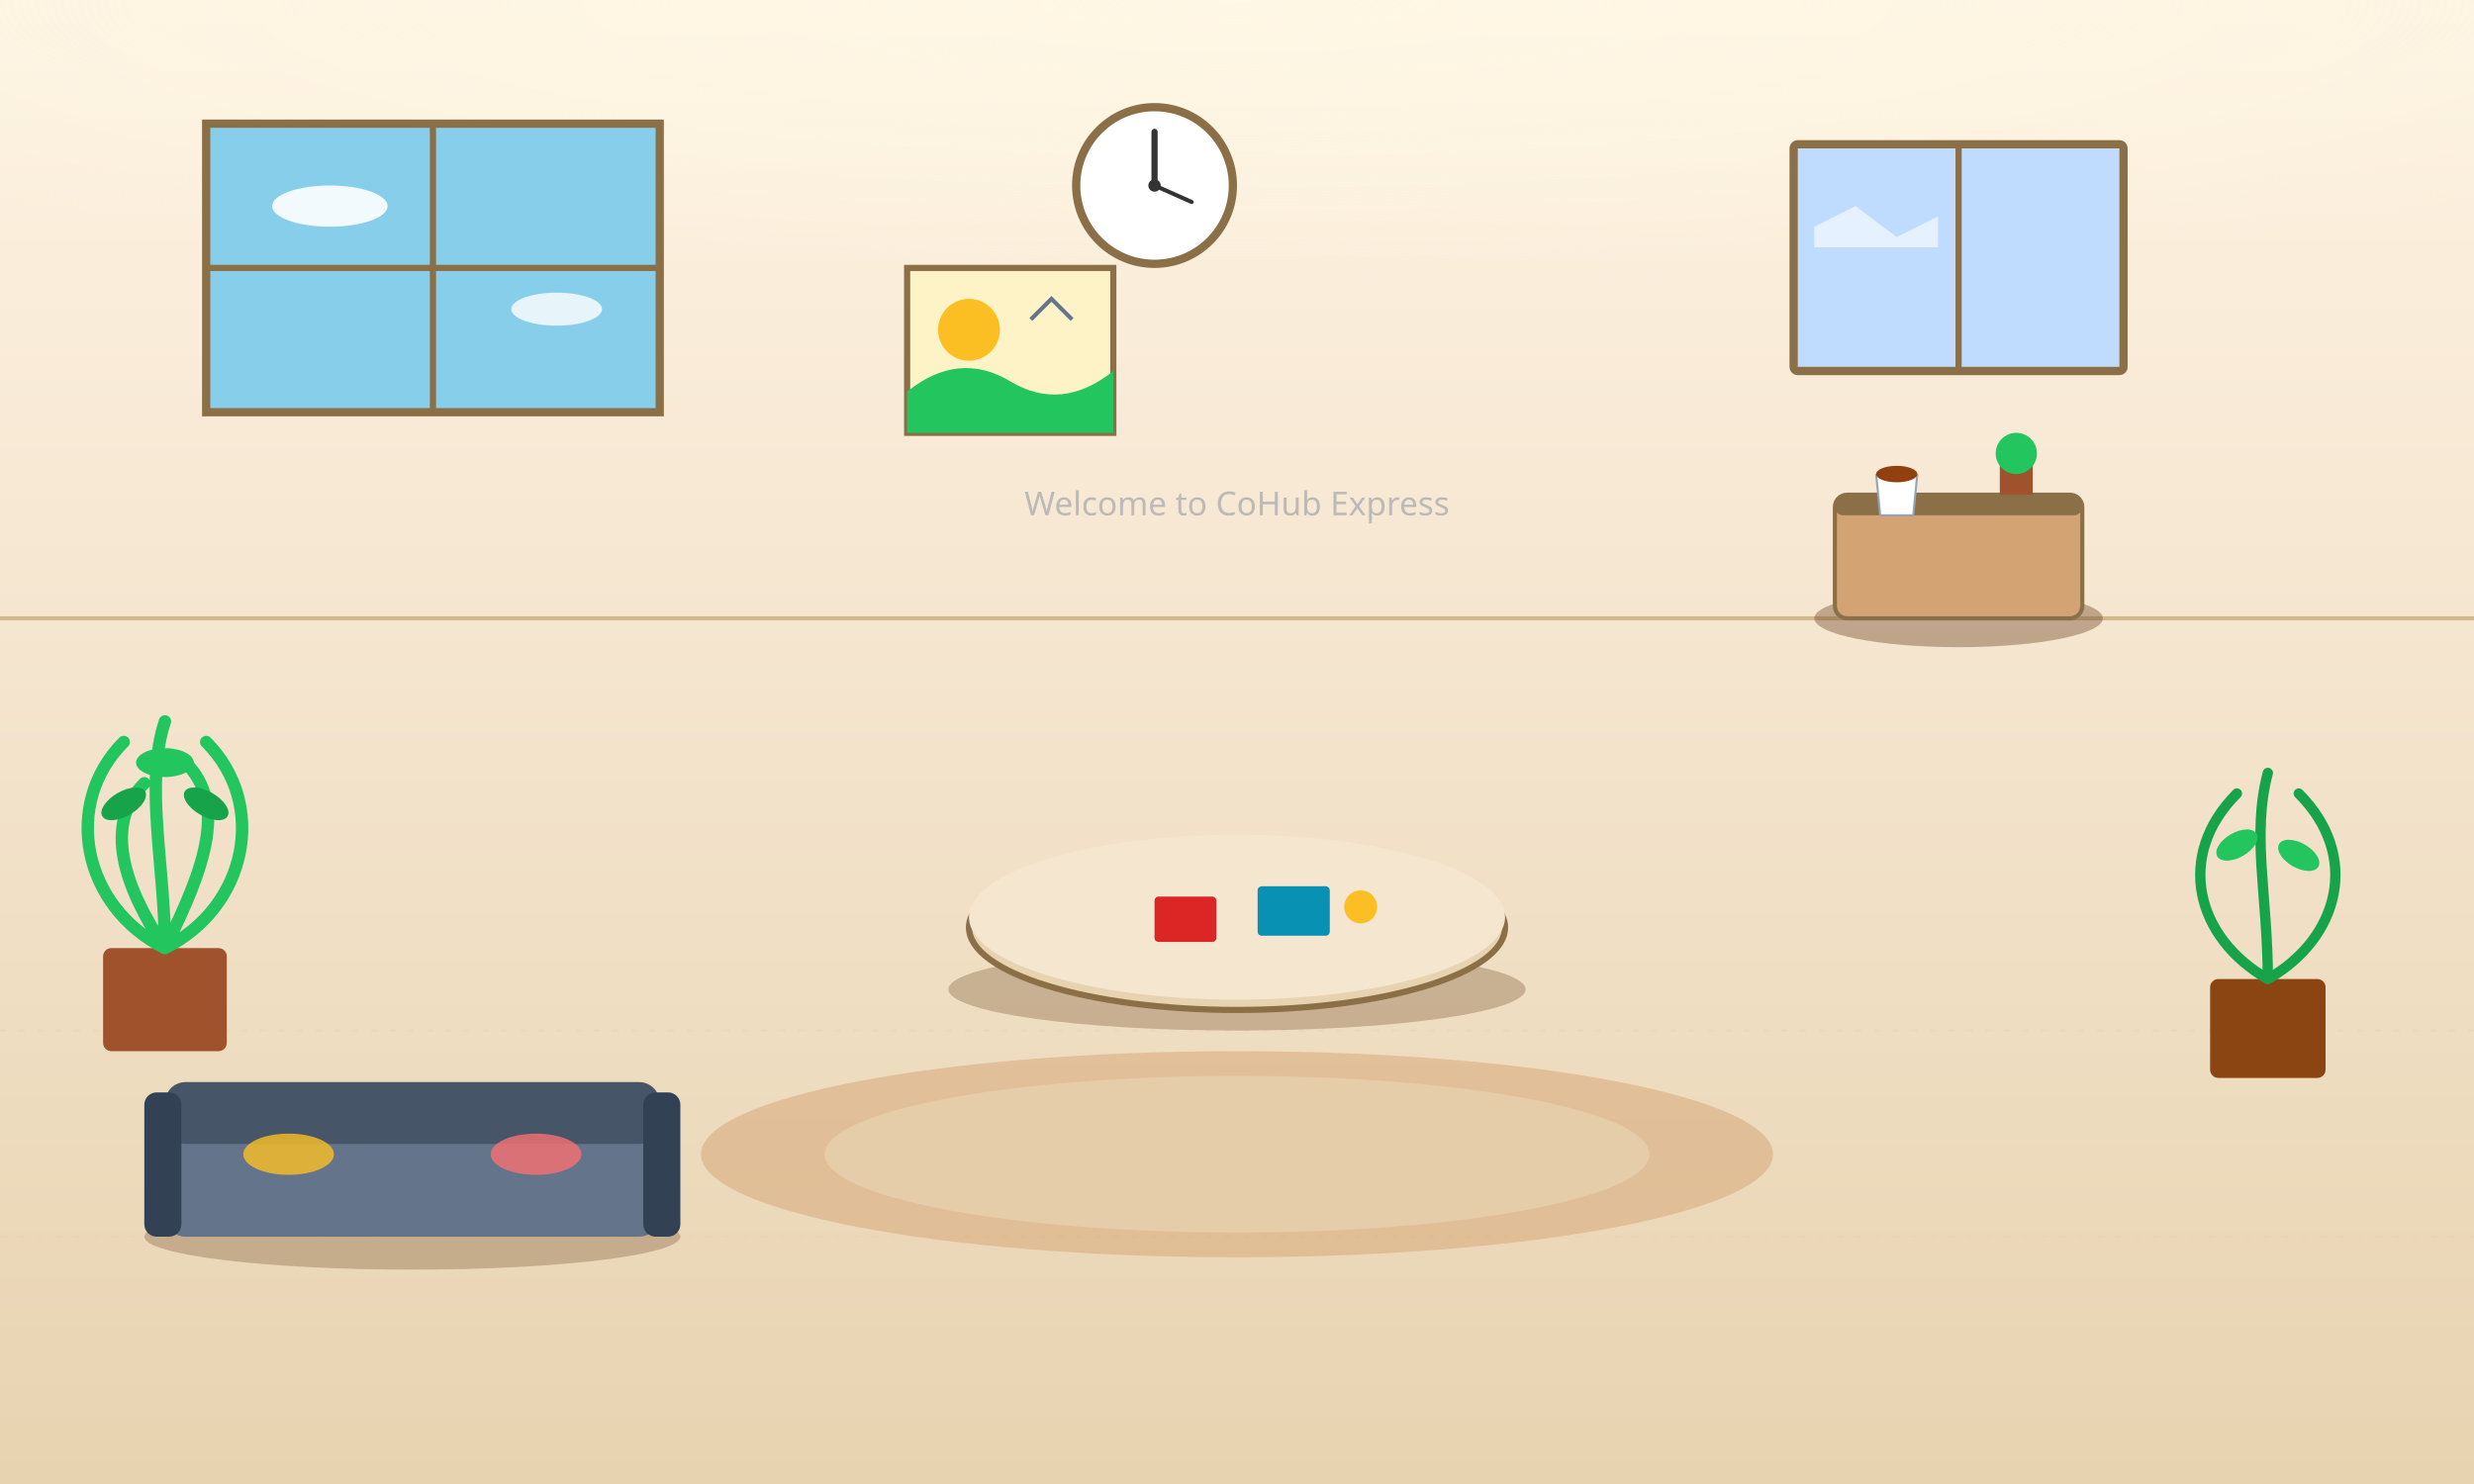
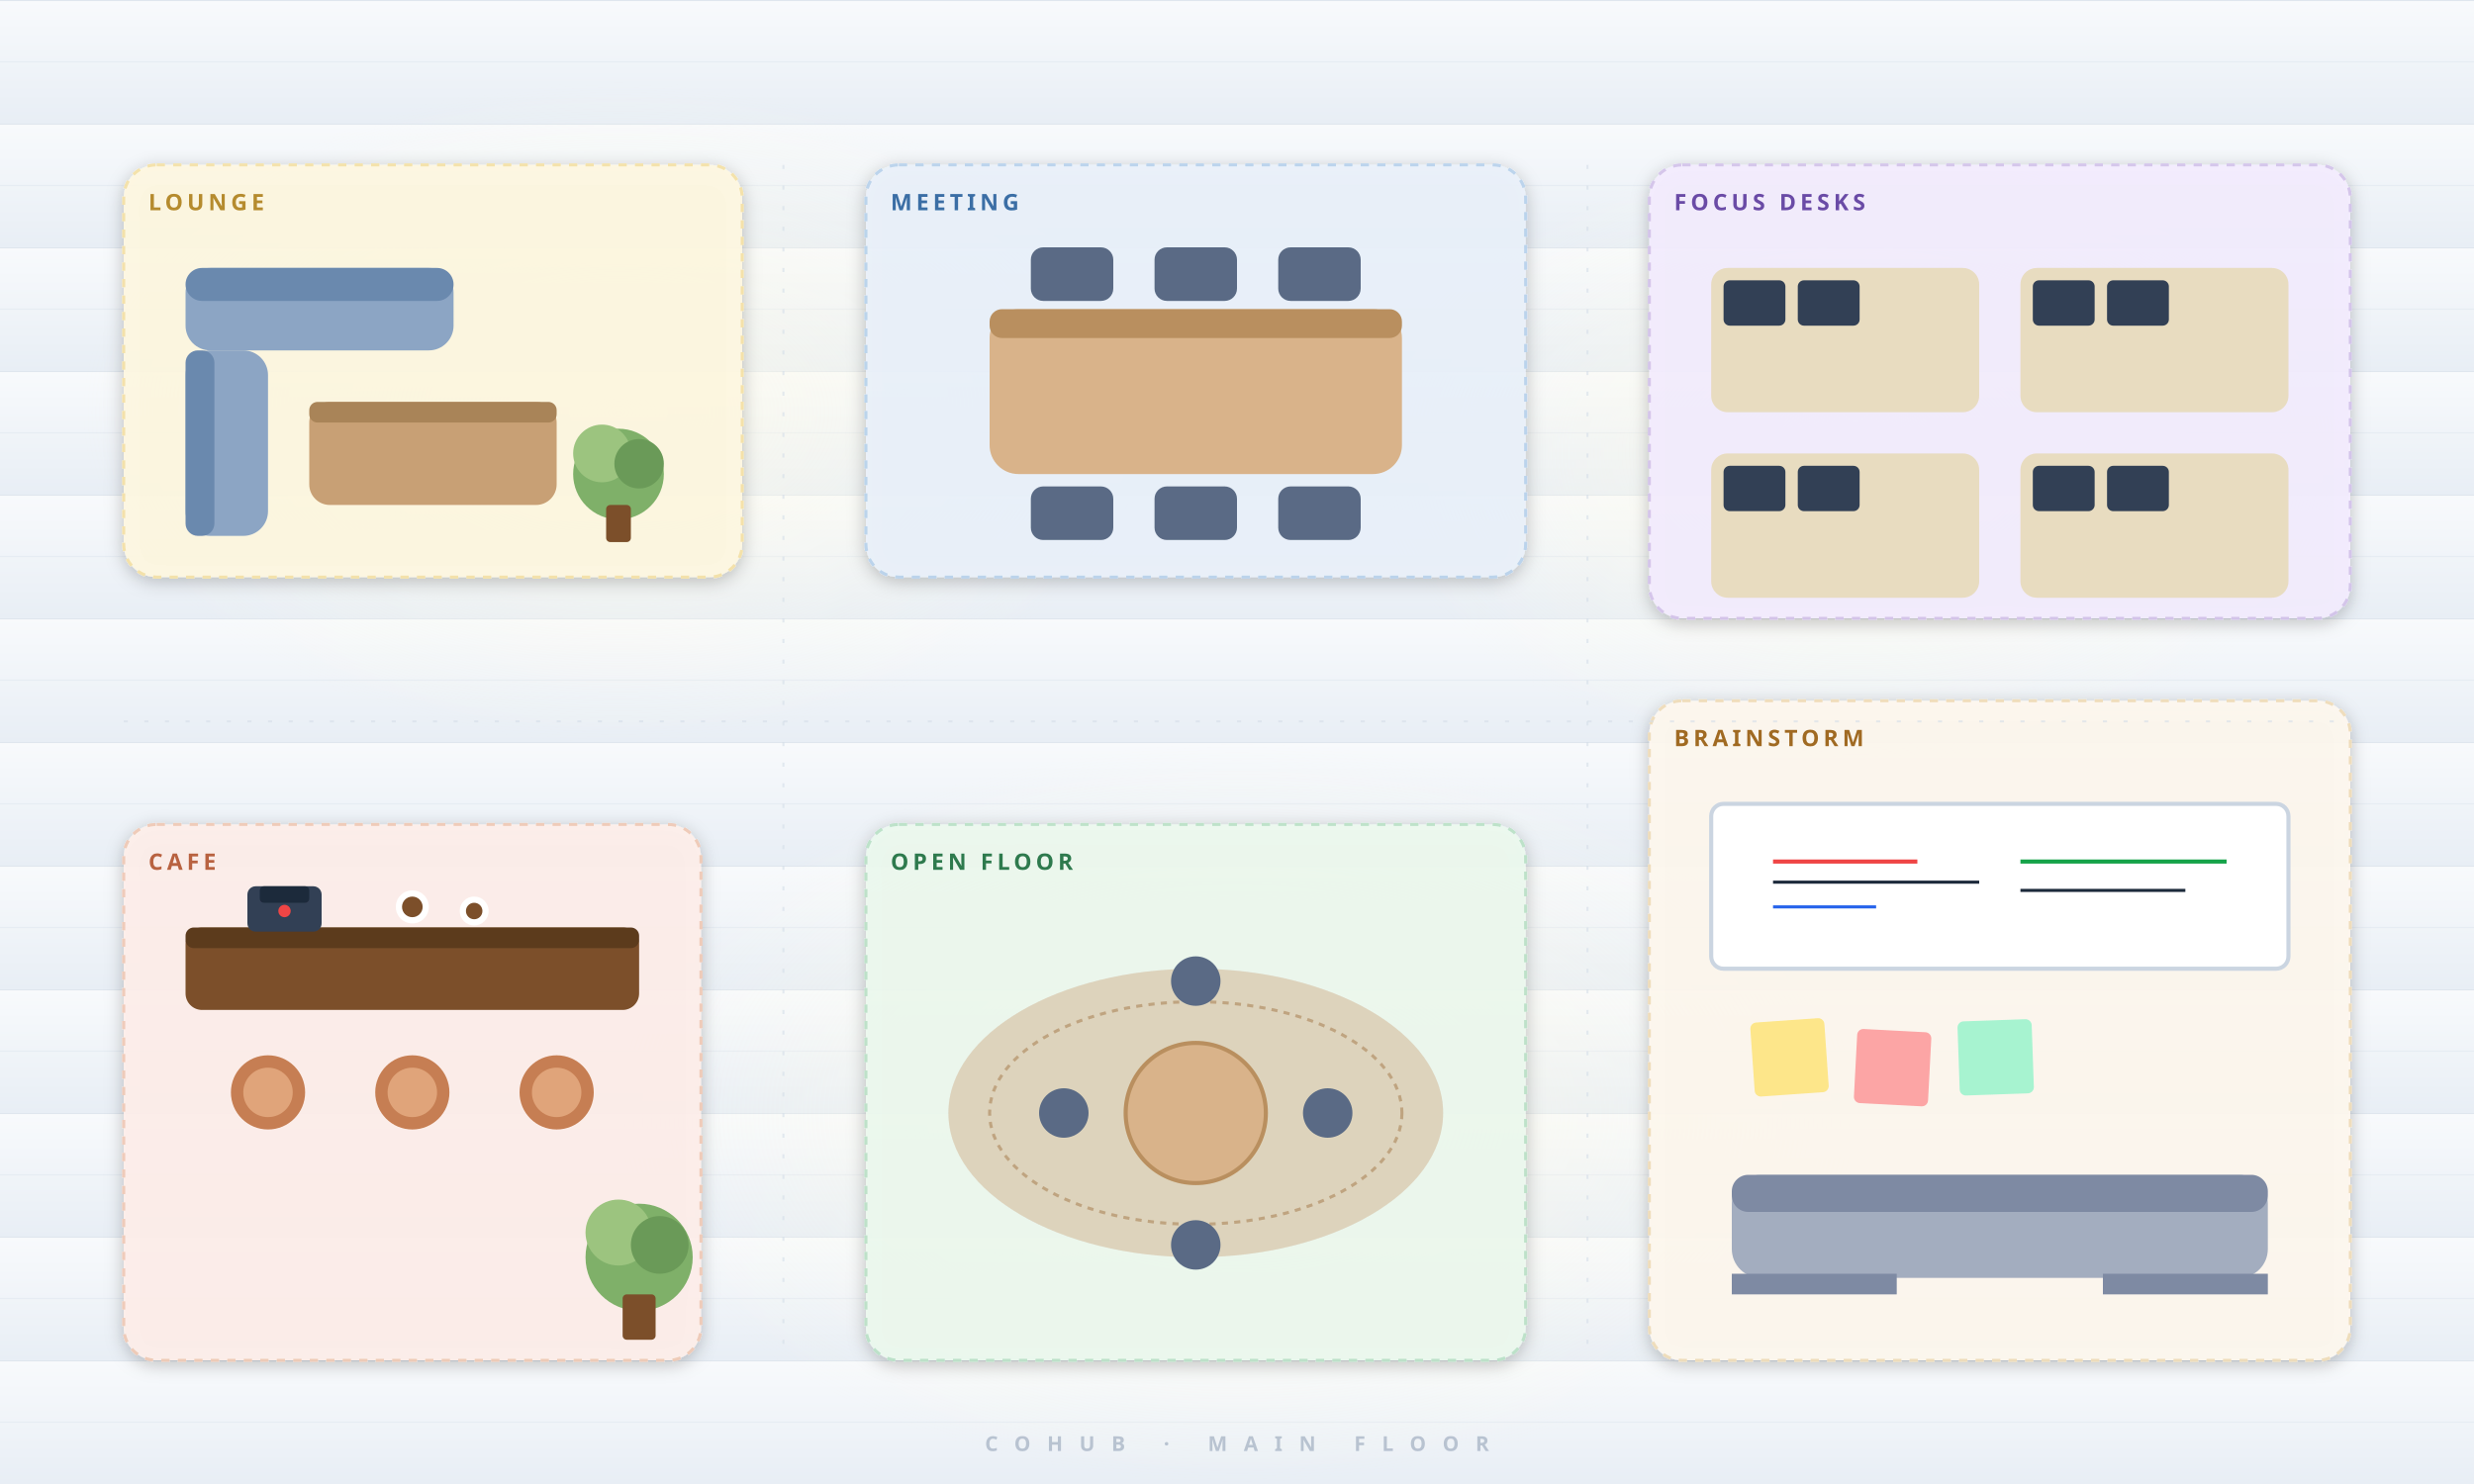
<svg xmlns="http://www.w3.org/2000/svg" viewBox="0 0 1200 720" preserveAspectRatio="xMidYMid slice">
  <defs>
    <linearGradient id="floor" x1="0" y1="0" x2="0" y2="1">
-       <stop offset="0" stop-color="#f5e6d0" />
-       <stop offset="1" stop-color="#e8d3b0" />
+       <stop offset="0" stop-color="#f8fafc" />
+       <stop offset="1" stop-color="#e8eef5" />
    </linearGradient>
-     <linearGradient id="wall" x1="0" y1="0" x2="0" y2="1">
-       <stop offset="0" stop-color="#fef3e2" />
-       <stop offset="1" stop-color="#f5e6d0" />
-     </linearGradient>
-     <radialGradient id="light" cx="0.5" cy="0" r="0.7">
-       <stop offset="0" stop-color="#fff9e6" stop-opacity="0.8" />
-       <stop offset="1" stop-color="#fff9e6" stop-opacity="0" />
+     <pattern id="plank" width="60" height="60" patternUnits="userSpaceOnUse">
+       <rect width="60" height="60" fill="url(#floor)" />
+       <line x1="0" y1="0" x2="60" y2="0" stroke="#dfe6ee" stroke-width="1" />
+       <line x1="0" y1="30" x2="60" y2="30" stroke="#e6ecf3" stroke-width="0.6" />
+     </pattern>
+     <radialGradient id="lightspot" cx="0.5" cy="0.5" r="0.5">
+       <stop offset="0" stop-color="#fffbe6" stop-opacity="0.55" />
+       <stop offset="1" stop-color="#fffbe6" stop-opacity="0" />
    </radialGradient>
+     <filter id="softShadow" x="-10%" y="-10%" width="120%" height="120%">
+       <feGaussianBlur in="SourceAlpha" stdDeviation="4" />
+       <feOffset dx="0" dy="2" result="offsetblur" />
+       <feComponentTransfer>
+         <feFuncA type="linear" slope="0.25" />
+       </feComponentTransfer>
+       <feMerge>
+         <feMergeNode />
+         <feMergeNode in="SourceGraphic" />
+       </feMerge>
+     </filter>
  </defs>
-   <rect x="0" y="0" width="1200" height="300" fill="url(#wall)" />
-   <rect x="0" y="300" width="1200" height="420" fill="url(#floor)" />
-   <rect x="0" y="0" width="1200" height="200" fill="url(#light)" />
-   <path d="M 0 300 L 1200 300" stroke="#d4b989" stroke-width="2" />
-   <path d="M 0 500 L 1200 500 M 0 600 L 1200 600 M 0 680 L 1200 680" stroke="#e8d3b0" stroke-width="1" stroke-dasharray="3,6" opacity="0.5" />
-   <g transform="translate(100,60)">
-     <rect width="220" height="140" fill="#87ceeb" stroke="#8b6f47" stroke-width="4" />
-     <line x1="110" y1="0" x2="110" y2="140" stroke="#8b6f47" stroke-width="3" />
-     <line x1="0" y1="70" x2="220" y2="70" stroke="#8b6f47" stroke-width="3" />
-     <ellipse cx="60" cy="40" rx="28" ry="10" fill="#fff" opacity="0.9" />
-     <ellipse cx="170" cy="90" rx="22" ry="8" fill="#fff" opacity="0.8" />
+   <rect width="1200" height="720" fill="url(#plank)" />
+   <ellipse cx="300" cy="200" rx="260" ry="160" fill="url(#lightspot)" />
+   <ellipse cx="900" cy="220" rx="240" ry="150" fill="url(#lightspot)" />
+   <ellipse cx="600" cy="540" rx="300" ry="180" fill="url(#lightspot)" />
+   <g transform="translate(60,80)" filter="url(#softShadow)">
+     <rect x="0" y="0" width="300" height="200" rx="16" fill="#fff8e1" stroke="#f5e1a4" stroke-width="1.5" stroke-dasharray="4,4" opacity="0.9" />
+     <text x="12" y="22" font-family="sans-serif" font-size="11" fill="#b58b2e" font-weight="700" letter-spacing="2">LOUNGE</text>
+     <rect x="30" y="50" width="130" height="40" rx="12" fill="#8ca5c4" />
+     <rect x="30" y="50" width="130" height="16" rx="8" fill="#6b89ae" />
+     <rect x="30" y="90" width="40" height="90" rx="12" fill="#8ca5c4" />
+     <rect x="30" y="90" width="14" height="90" rx="6" fill="#6b89ae" />
+     <rect x="90" y="115" width="120" height="50" rx="10" fill="#c8a074" />
+     <rect x="90" y="115" width="120" height="10" rx="4" fill="#a98458" />
+     <circle cx="240" cy="150" r="22" fill="#7fb069" />
+     <circle cx="232" cy="140" r="14" fill="#9cc47f" />
+     <circle cx="250" cy="145" r="12" fill="#6a9a58" />
+     <rect x="234" y="165" width="12" height="18" rx="2" fill="#7b4f2a" />
  </g>
-   <g transform="translate(560,90)">
-     <circle r="38" fill="#fff" stroke="#8b6f47" stroke-width="4" />
-     <line x1="0" y1="0" x2="0" y2="-26" stroke="#333" stroke-width="3" stroke-linecap="round" />
-     <line x1="0" y1="0" x2="18" y2="8" stroke="#333" stroke-width="2" stroke-linecap="round" />
-     <circle r="3" fill="#333" />
+   <g transform="translate(420,80)" filter="url(#softShadow)">
+     <rect x="0" y="0" width="320" height="200" rx="16" fill="#eaf2fb" stroke="#b8d1ec" stroke-width="1.5" stroke-dasharray="4,4" opacity="0.9" />
+     <text x="12" y="22" font-family="sans-serif" font-size="11" fill="#3a6ea5" font-weight="700" letter-spacing="2">MEETING</text>
+     <rect x="60" y="70" width="200" height="80" rx="14" fill="#d9b38a" />
+     <rect x="60" y="70" width="200" height="14" rx="6" fill="#b98f5e" />
+     <rect x="80" y="40" width="40" height="26" rx="6" fill="#5a6b85" />
+     <rect x="140" y="40" width="40" height="26" rx="6" fill="#5a6b85" />
+     <rect x="200" y="40" width="40" height="26" rx="6" fill="#5a6b85" />
+     <rect x="80" y="156" width="40" height="26" rx="6" fill="#5a6b85" />
+     <rect x="140" y="156" width="40" height="26" rx="6" fill="#5a6b85" />
+     <rect x="200" y="156" width="40" height="26" rx="6" fill="#5a6b85" />
  </g>
-   <g transform="translate(80,420)">
-     <rect x="-30" y="40" width="60" height="50" fill="#a0522d" rx="4" />
-     <path d="M 0 40 C -40 20, -50 -30, -20 -60 M 0 40 C 40 20, 50 -30, 20 -60 M 0 40 C 0 0, -10 -40, 0 -70 M 0 40 C 20 0, 30 -30, 10 -50 M 0 40 C -20 10, -30 -20, -10 -40" stroke="#22c55e" stroke-width="6" fill="none" stroke-linecap="round" />
-     <ellipse cx="-20" cy="-30" rx="12" ry="6" fill="#16a34a" transform="rotate(-30 -20 -30)" />
-     <ellipse cx="20" cy="-30" rx="12" ry="6" fill="#16a34a" transform="rotate(30 20 -30)" />
-     <ellipse cx="0" cy="-50" rx="14" ry="7" fill="#22c55e" />
+   <g transform="translate(800,80)" filter="url(#softShadow)">
+     <rect x="0" y="0" width="340" height="220" rx="16" fill="#f4ecff" stroke="#d3c2ea" stroke-width="1.5" stroke-dasharray="4,4" opacity="0.9" />
+     <text x="12" y="22" font-family="sans-serif" font-size="11" fill="#6b4ca6" font-weight="700" letter-spacing="2">FOCUS DESKS</text>
+     <g>
+       <rect x="30" y="50" width="130" height="70" rx="8" fill="#e8dcc0" />
+       <rect x="36" y="56" width="30" height="22" rx="3" fill="#334155" />
+       <rect x="72" y="56" width="30" height="22" rx="3" fill="#334155" />
+     </g>
+     <g>
+       <rect x="180" y="50" width="130" height="70" rx="8" fill="#e8dcc0" />
+       <rect x="186" y="56" width="30" height="22" rx="3" fill="#334155" />
+       <rect x="222" y="56" width="30" height="22" rx="3" fill="#334155" />
+     </g>
+     <g>
+       <rect x="30" y="140" width="130" height="70" rx="8" fill="#e8dcc0" />
+       <rect x="36" y="146" width="30" height="22" rx="3" fill="#334155" />
+       <rect x="72" y="146" width="30" height="22" rx="3" fill="#334155" />
+     </g>
+     <g>
+       <rect x="180" y="140" width="130" height="70" rx="8" fill="#e8dcc0" />
+       <rect x="186" y="146" width="30" height="22" rx="3" fill="#334155" />
+       <rect x="222" y="146" width="30" height="22" rx="3" fill="#334155" />
+     </g>
  </g>
-   <g transform="translate(1100,440)">
-     <rect x="-28" y="35" width="56" height="48" fill="#8b4513" rx="4" />
-     <path d="M 0 35 C -35 15, -45 -25, -15 -55 M 0 35 C 35 15, 45 -25, 15 -55 M 0 35 C 0 -5, -8 -35, 0 -65" stroke="#16a34a" stroke-width="5" fill="none" stroke-linecap="round" />
-     <ellipse cx="-15" cy="-30" rx="11" ry="6" fill="#22c55e" transform="rotate(-30 -15 -30)" />
-     <ellipse cx="15" cy="-25" rx="11" ry="6" fill="#22c55e" transform="rotate(30 15 -25)" />
+   <g transform="translate(60,400)" filter="url(#softShadow)">
+     <rect x="0" y="0" width="280" height="260" rx="16" fill="#fff0ea" stroke="#f1c8b4" stroke-width="1.5" stroke-dasharray="4,4" opacity="0.9" />
+     <text x="12" y="22" font-family="sans-serif" font-size="11" fill="#b86241" font-weight="700" letter-spacing="2">CAFE</text>
+     <rect x="30" y="50" width="220" height="40" rx="8" fill="#7b4f2a" />
+     <rect x="30" y="50" width="220" height="10" rx="4" fill="#5b3a1f" />
+     <rect x="60" y="30" width="36" height="22" rx="4" fill="#334155" />
+     <rect x="66" y="30" width="24" height="8" rx="2" fill="#1e293b" />
+     <circle cx="78" cy="42" r="3" fill="#ef4444" />
+     <circle cx="140" cy="40" r="8" fill="#fff" />
+     <circle cx="140" cy="40" r="5" fill="#7b4f2a" />
+     <circle cx="170" cy="42" r="7" fill="#fff" />
+     <circle cx="170" cy="42" r="4" fill="#7b4f2a" />
+     <circle cx="70" cy="130" r="18" fill="#c67e52" />
+     <circle cx="70" cy="130" r="12" fill="#e0a47a" />
+     <circle cx="140" cy="130" r="18" fill="#c67e52" />
+     <circle cx="140" cy="130" r="12" fill="#e0a47a" />
+     <circle cx="210" cy="130" r="18" fill="#c67e52" />
+     <circle cx="210" cy="130" r="12" fill="#e0a47a" />
+     <circle cx="250" cy="210" r="26" fill="#7fb069" />
+     <circle cx="240" cy="198" r="16" fill="#9cc47f" />
+     <circle cx="260" cy="204" r="14" fill="#6a9a58" />
+     <rect x="242" y="228" width="16" height="22" rx="2" fill="#7b4f2a" />
  </g>
-   <g transform="translate(950,280)">
-     <ellipse cx="0" cy="20" rx="70" ry="14" fill="#6b4423" opacity="0.4" />
-     <rect x="-60" y="-40" width="120" height="60" fill="#d4a373" stroke="#8b6f47" stroke-width="2" rx="6" />
-     <rect x="-60" y="-40" width="120" height="10" fill="#8b6f47" rx="4" />
-     <ellipse cx="-30" cy="-50" rx="10" ry="4" fill="#fff" />
-     <path d="M -40 -50 L -38 -30 L -22 -30 L -20 -50" fill="#fff" stroke="#94a3b8" stroke-width="1" />
-     <ellipse cx="-30" cy="-50" rx="10" ry="4" fill="#92400e" />
-     <rect x="20" y="-55" width="16" height="15" fill="#a0522d" />
-     <circle cx="28" cy="-60" r="10" fill="#22c55e" />
+   <g transform="translate(420,400)" filter="url(#softShadow)">
+     <rect x="0" y="0" width="320" height="260" rx="16" fill="#ecf9f0" stroke="#b9e1c6" stroke-width="1.5" stroke-dasharray="4,4" opacity="0.9" />
+     <text x="12" y="22" font-family="sans-serif" font-size="11" fill="#2f7a4e" font-weight="700" letter-spacing="2">OPEN FLOOR</text>
+     <ellipse cx="160" cy="140" rx="120" ry="70" fill="#d8c4a8" opacity="0.7" />
+     <ellipse cx="160" cy="140" rx="100" ry="54" fill="none" stroke="#b89872" stroke-width="1.5" stroke-dasharray="3,3" opacity="0.8" />
+     <circle cx="160" cy="140" r="34" fill="#d9b38a" />
+     <circle cx="160" cy="140" r="34" fill="none" stroke="#b98f5e" stroke-width="2" />
+     <circle cx="96" cy="140" r="12" fill="#5a6b85" />
+     <circle cx="224" cy="140" r="12" fill="#5a6b85" />
+     <circle cx="160" cy="76" r="12" fill="#5a6b85" />
+     <circle cx="160" cy="204" r="12" fill="#5a6b85" />
  </g>
-   <g transform="translate(200,580)">
-     <ellipse cx="0" cy="20" rx="130" ry="16" fill="#6b4423" opacity="0.3" />
-     <rect x="-120" y="-30" width="240" height="50" fill="#64748b" rx="10" />
-     <rect x="-120" y="-55" width="240" height="30" fill="#475569" rx="10" />
-     <rect x="-130" y="-50" width="18" height="70" fill="#334155" rx="6" />
-     <rect x="112" y="-50" width="18" height="70" fill="#334155" rx="6" />
-     <ellipse cx="-60" cy="-20" rx="22" ry="10" fill="#fbbf24" opacity="0.8" />
-     <ellipse cx="60" cy="-20" rx="22" ry="10" fill="#f87171" opacity="0.8" />
+   <g transform="translate(800,340)" filter="url(#softShadow)">
+     <rect x="0" y="0" width="340" height="320" rx="16" fill="#fff8f0" stroke="#f1dcb8" stroke-width="1.5" stroke-dasharray="4,4" opacity="0.9" />
+     <text x="12" y="22" font-family="sans-serif" font-size="11" fill="#a06b22" font-weight="700" letter-spacing="2">BRAINSTORM</text>
+     <rect x="30" y="50" width="280" height="80" rx="6" fill="#fff" stroke="#cbd5e1" stroke-width="2" />
+     <line x1="60" y1="78" x2="130" y2="78" stroke="#ef4444" stroke-width="2" />
+     <line x1="60" y1="88" x2="160" y2="88" stroke="#1e293b" stroke-width="1.5" />
+     <line x1="60" y1="100" x2="110" y2="100" stroke="#2563eb" stroke-width="1.5" />
+     <line x1="180" y1="78" x2="280" y2="78" stroke="#16a34a" stroke-width="2" />
+     <line x1="180" y1="92" x2="260" y2="92" stroke="#1e293b" stroke-width="1.5" />
+     <rect x="50" y="155" width="36" height="36" rx="3" fill="#fde68a" transform="rotate(-4 68 173)" />
+     <rect x="100" y="160" width="36" height="36" rx="3" fill="#fca5a5" transform="rotate(3 118 178)" />
+     <rect x="150" y="155" width="36" height="36" rx="3" fill="#a7f3d0" transform="rotate(-2 168 173)" />
+     <rect x="40" y="230" width="260" height="50" rx="14" fill="#a3adbf" />
+     <rect x="40" y="230" width="260" height="18" rx="8" fill="#7e8aa3" />
+     <rect x="40" y="278" width="80" height="10" fill="#7e8aa3" />
+     <rect x="220" y="278" width="80" height="10" fill="#7e8aa3" />
  </g>
-   <g transform="translate(600,450)">
-     <ellipse cx="0" cy="30" rx="140" ry="20" fill="#6b4423" opacity="0.3" />
-     <ellipse cx="0" cy="0" rx="130" ry="40" fill="#e8d3b0" stroke="#8b6f47" stroke-width="3" />
-     <ellipse cx="0" cy="-5" rx="130" ry="40" fill="#f5e6d0" />
-     <rect x="-40" y="-15" width="30" height="22" fill="#dc2626" rx="2" />
-     <rect x="10" y="-20" width="35" height="24" fill="#0891b2" rx="2" />
-     <circle cx="60" cy="-10" r="8" fill="#fbbf24" />
-   </g>
-   <g transform="translate(440,130)">
-     <rect width="100" height="80" fill="#fef3c7" stroke="#8b6f47" stroke-width="3" />
-     <circle cx="30" cy="30" r="15" fill="#fbbf24" />
-     <path d="M 0 60 Q 25 40 50 55 T 100 50 L 100 80 L 0 80 Z" fill="#22c55e" />
-     <path d="M 60 25 L 70 15 L 80 25" stroke="#64748b" stroke-width="2" fill="none" />
-   </g>
-   <ellipse cx="600" cy="560" rx="260" ry="50" fill="#d4a373" opacity="0.5" />
-   <ellipse cx="600" cy="560" rx="200" ry="38" fill="#e8d3b0" opacity="0.7" />
-   <g transform="translate(870,70)">
-     <rect width="160" height="110" fill="#bfdbfe" stroke="#8b6f47" stroke-width="4" rx="2" />
-     <line x1="80" y1="0" x2="80" y2="110" stroke="#8b6f47" stroke-width="3" />
-     <path d="M 10 40 L 30 30 L 50 45 L 70 35 L 70 50 L 10 50 Z" fill="#fff" opacity="0.6" />
-   </g>
-   <text x="600" y="250" text-anchor="middle" font-family="sans-serif" font-size="16" fill="#64748b" opacity="0.4">Welcome to CoHub Express</text>
+   <path d="M 380 80 L 380 660 M 770 80 L 770 660" stroke="#d4dde8" stroke-width="1" stroke-dasharray="2,8" opacity="0.6" />
+   <path d="M 60 350 L 1140 350" stroke="#d4dde8" stroke-width="1" stroke-dasharray="2,8" opacity="0.6" />
+   <text x="600" y="704" font-family="sans-serif" font-size="10" fill="#94a3b8" font-weight="600" letter-spacing="8" text-anchor="middle" opacity="0.6">COHUB · MAIN FLOOR</text>
</svg>
